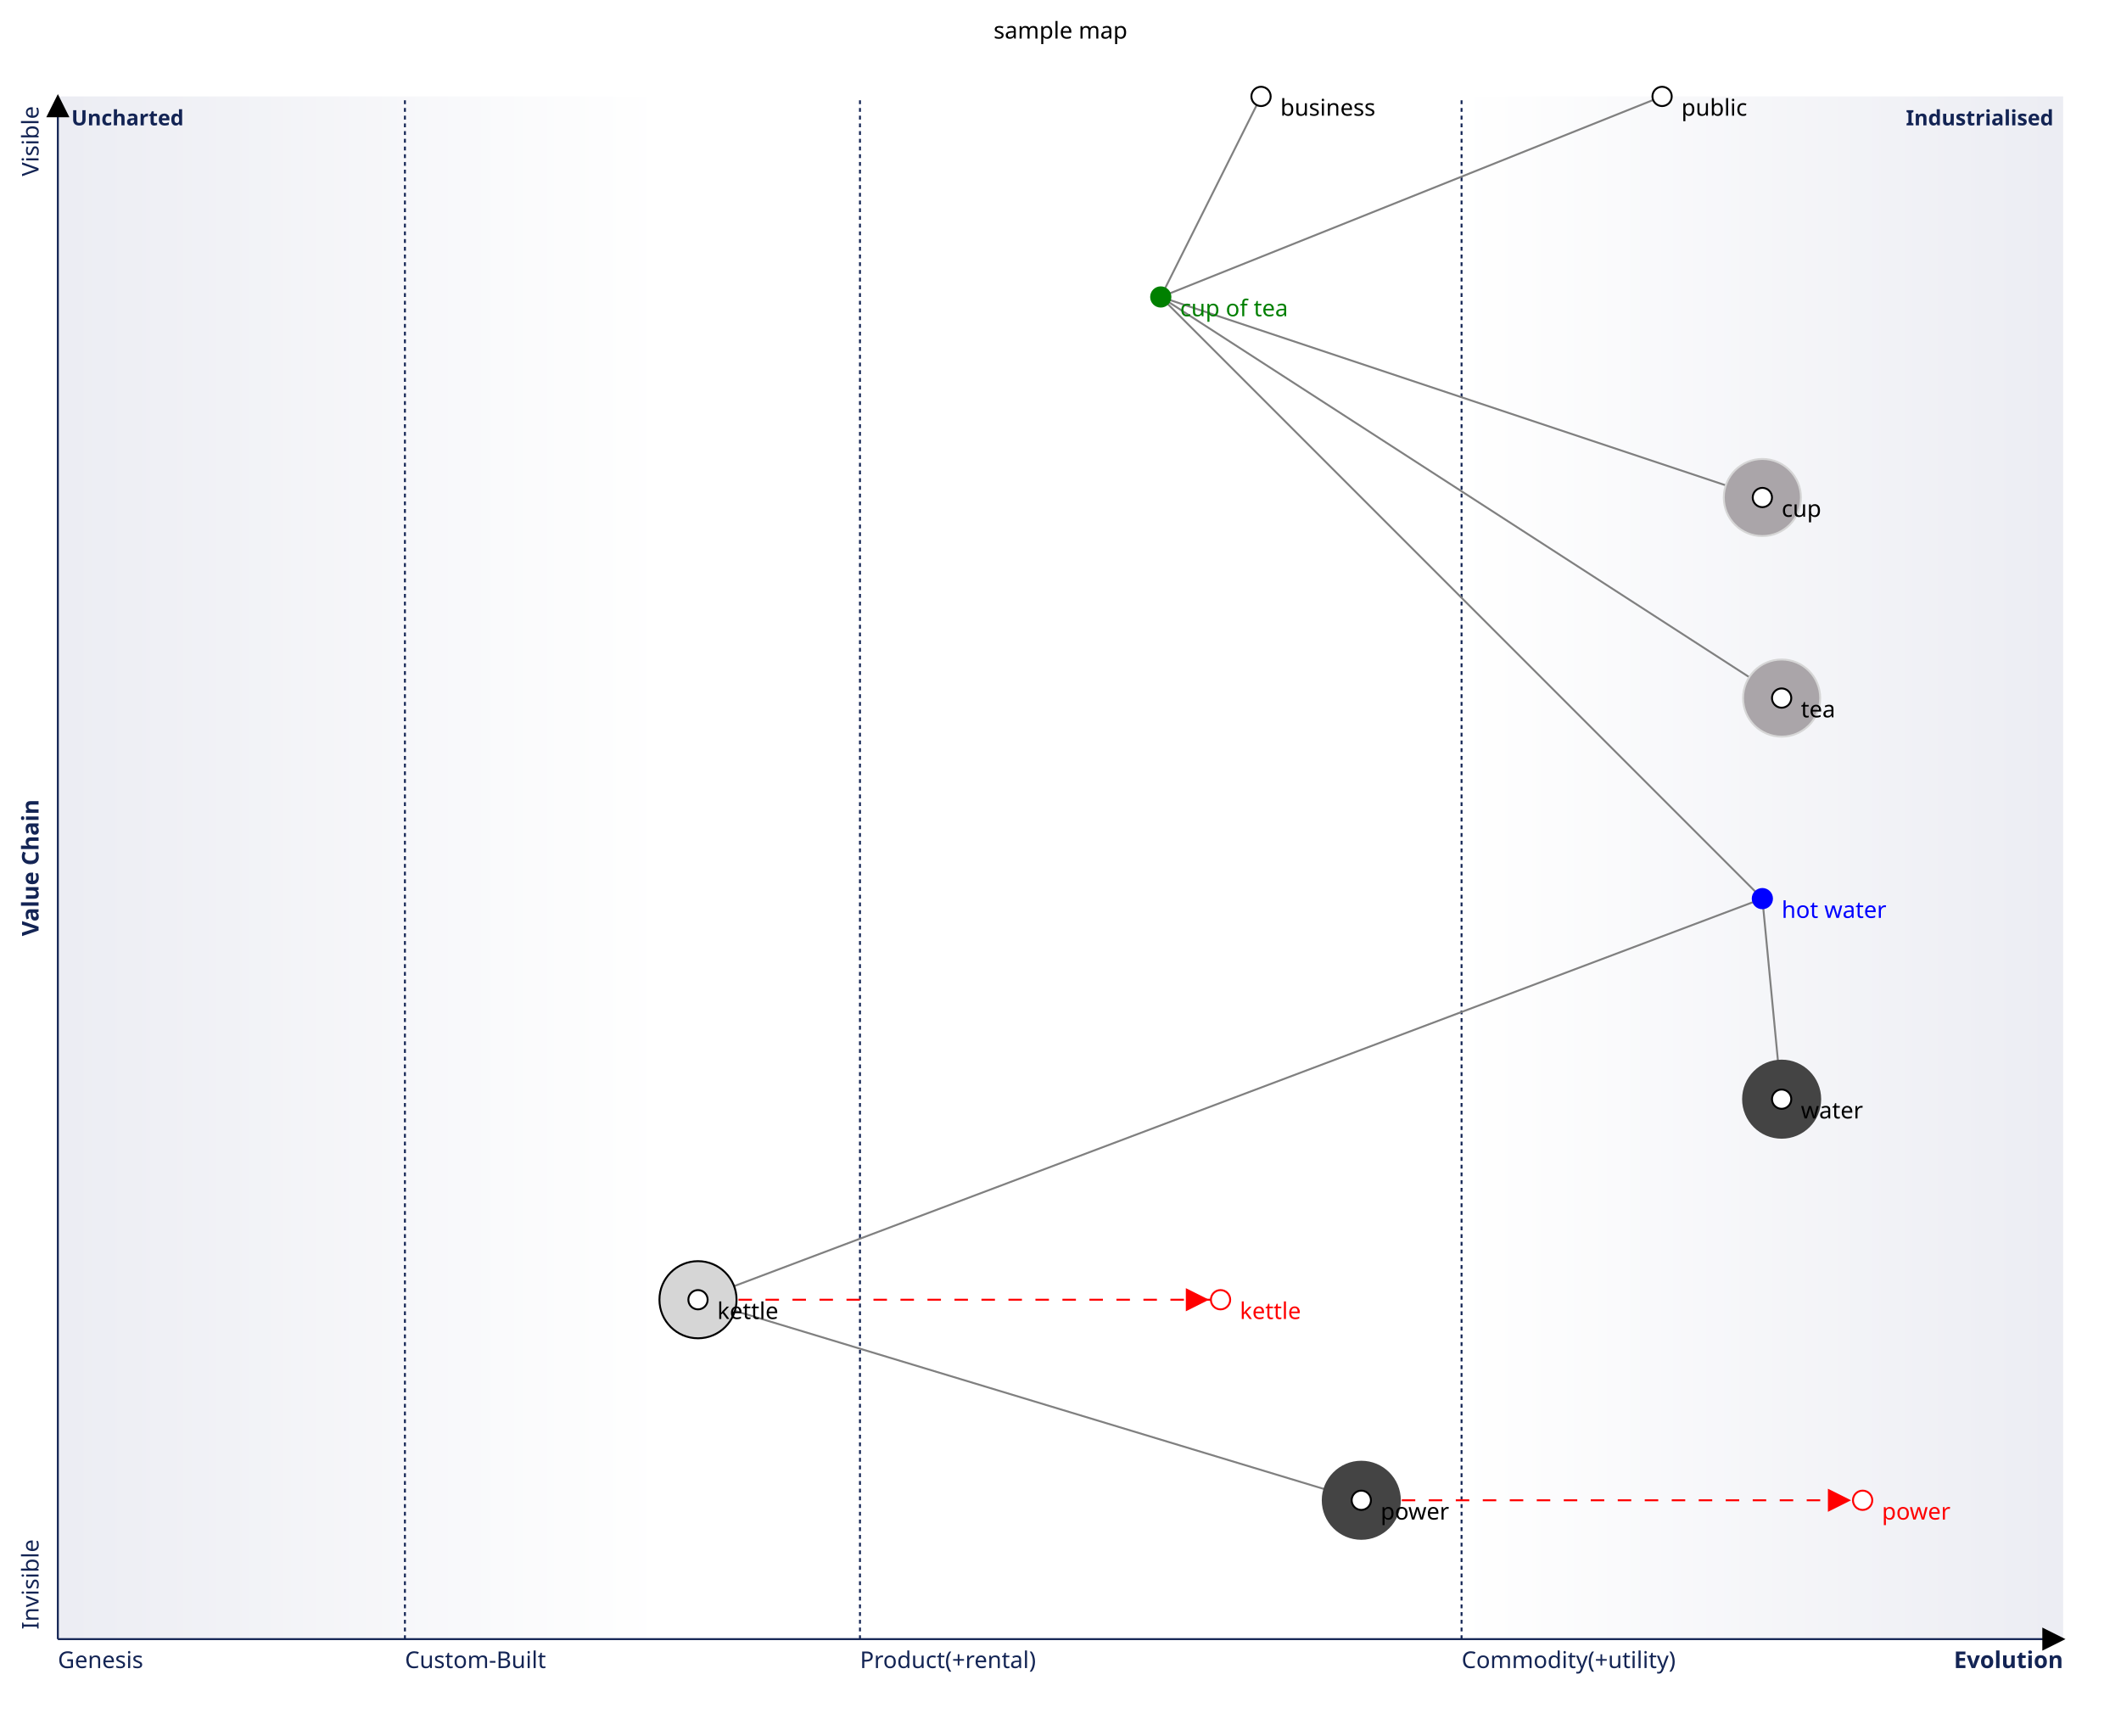
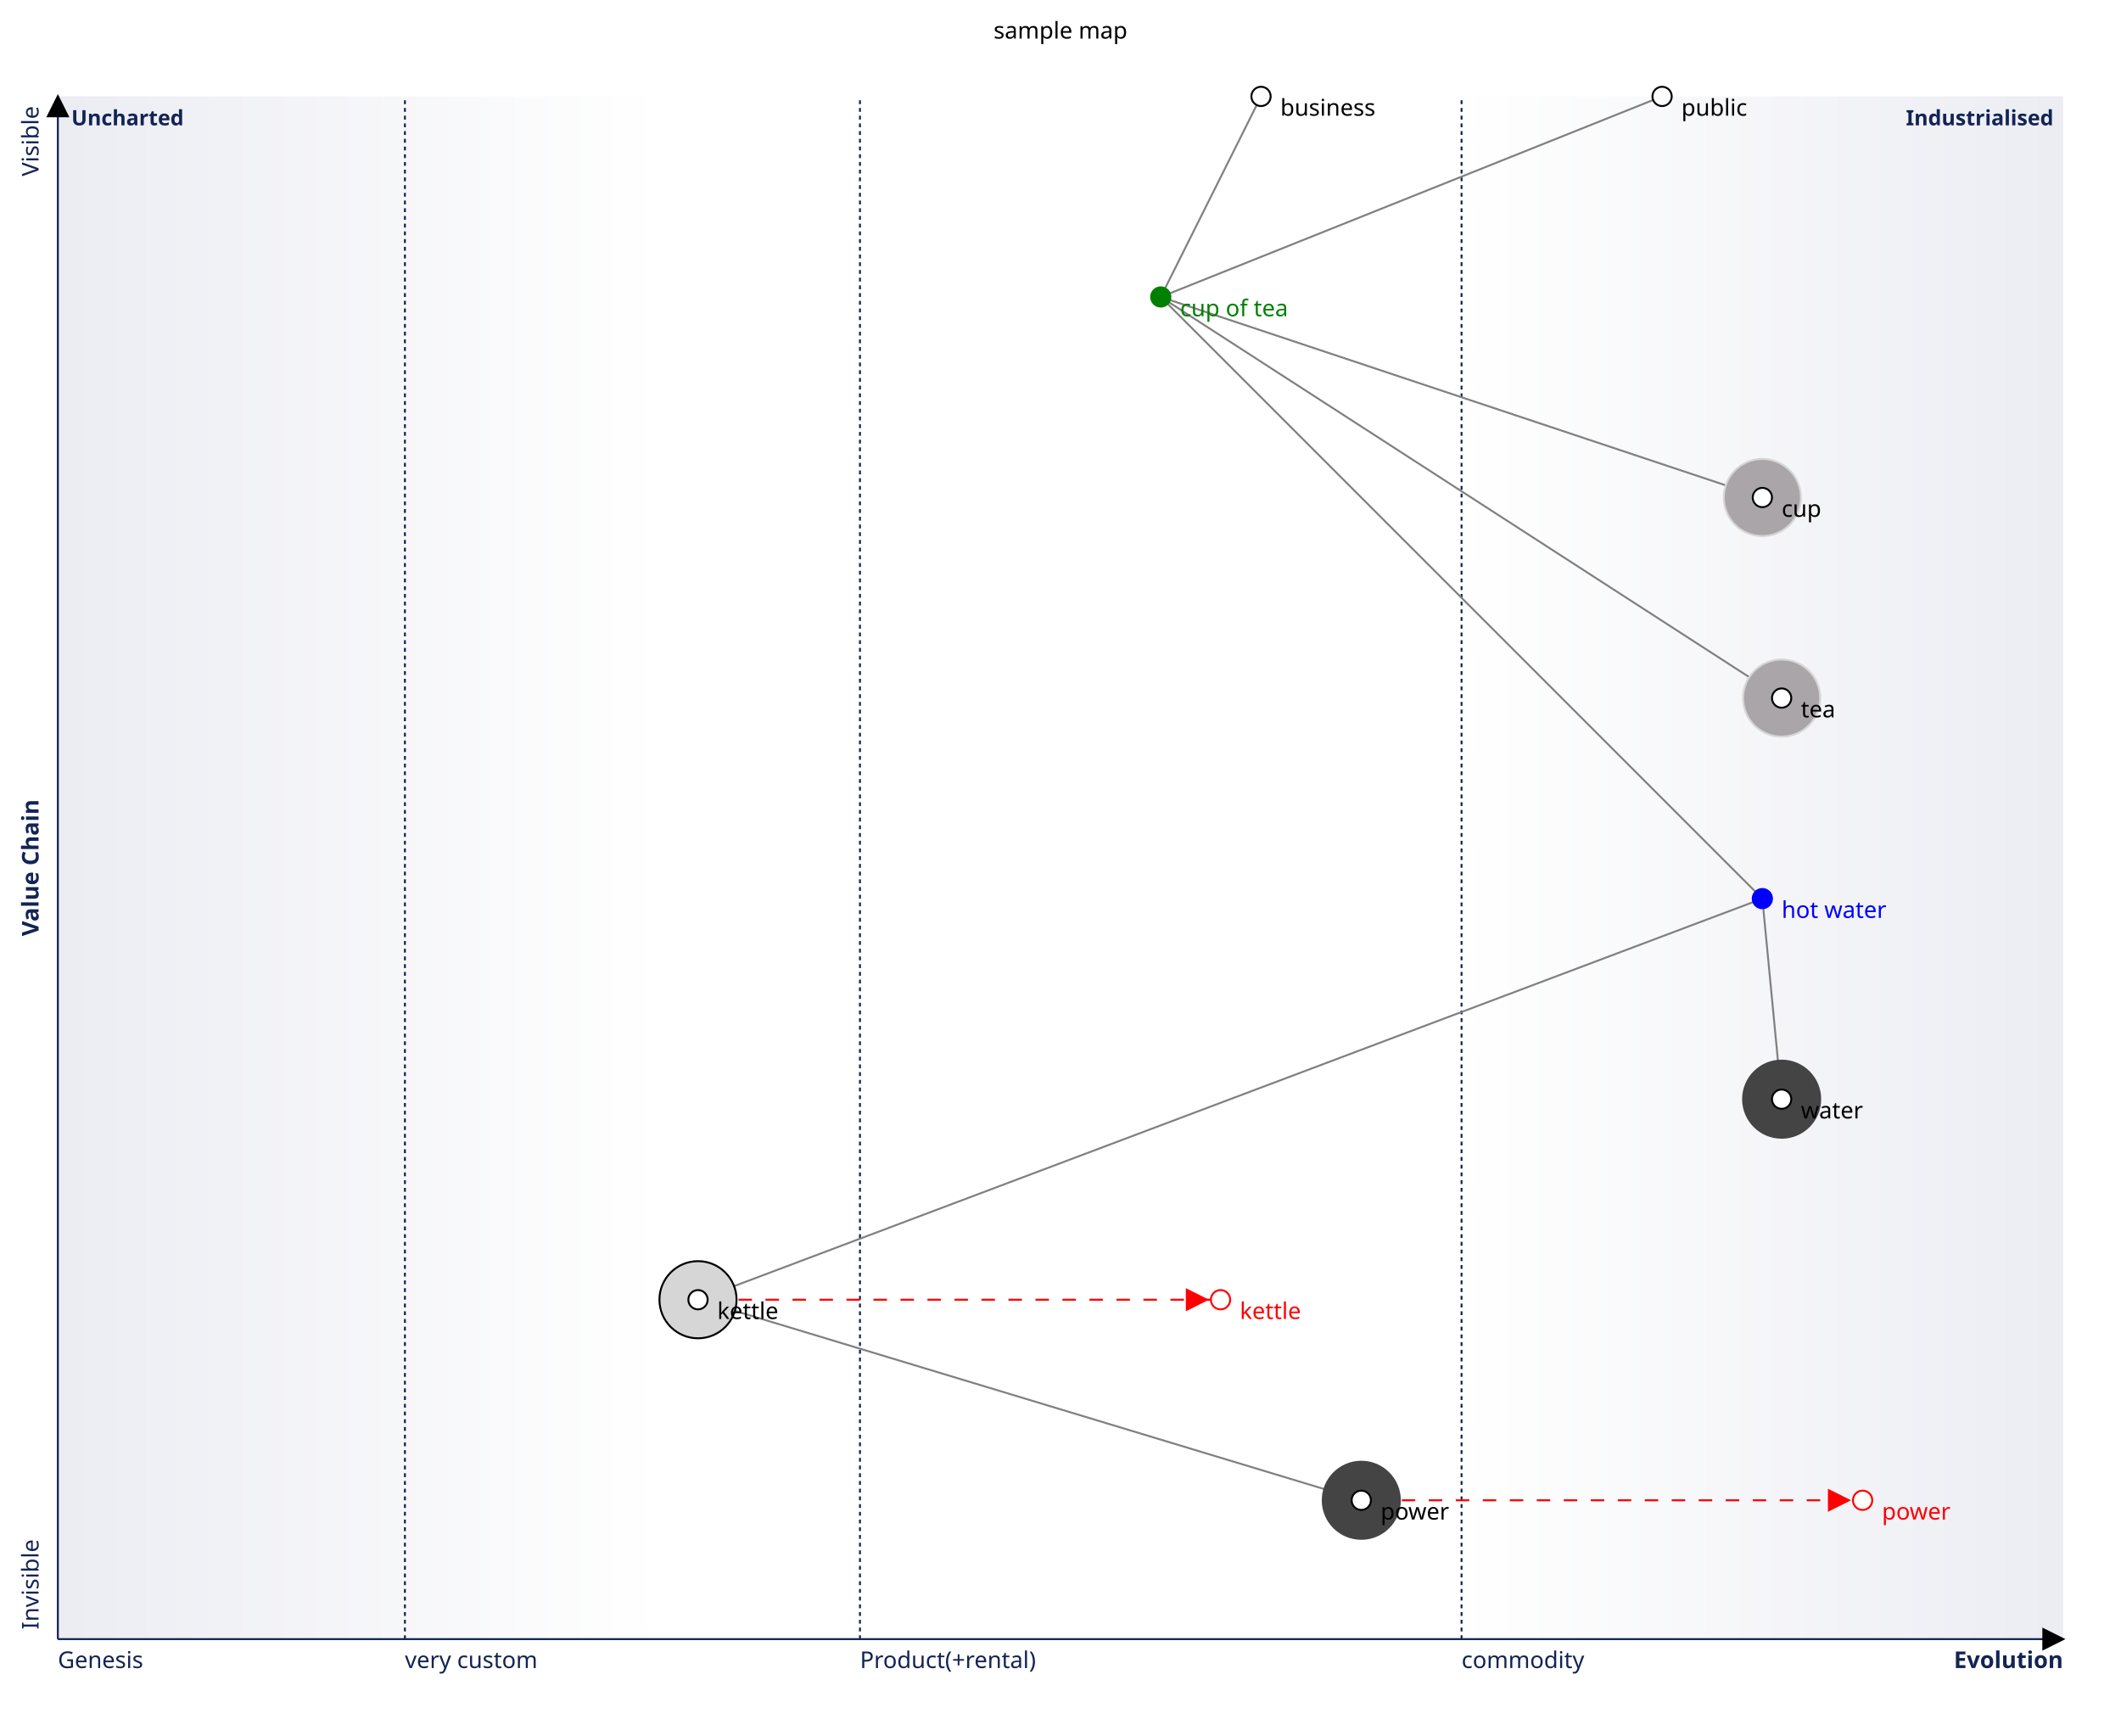
<svg xmlns="http://www.w3.org/2000/svg" width="100%" height="100%" viewBox="0 0 1100 900" preserveAspectRatio="xMidYMid meet">
  <style>
.evolutionEdge {
	stroke-dasharray: 7;
	stroke-dashoffset: 7;
	animation: dash 3s linear forwards infinite;
}

@keyframes dash {
	from {
		stroke-dashoffset: 100;
	}
	to {
		stroke-dashoffset: 0;
	}
}</style>
  <rect x="0" y="0" width="1100" height="900" fill="rgb(236,237,243)" fill-opacity="0.0" />
  <defs>
    <linearGradient id="wardleyGradient" x1="0%" y1="0%" x2="100%" y2="0%">
      <stop offset="0%" stop-color="rgb(236,237,243)" />
      <stop offset="30%" stop-color="rgb(255,255,255)" />
      <stop offset="70%" stop-color="rgb(255,255,255)" />
      <stop offset="100%" stop-color="rgb(236,237,243)" />
    </linearGradient>
    <marker id="arrow" refX="15" refY="0" markerWidth="12" markerHeight="12" viewBox="0 -5 10 10">
      <path d="M0,-5L10,0L0,5" fill="rgb(255,0,0)" />
    </marker>
    <marker id="graphArrow" refX="9" refY="0" markerWidth="12" markerHeight="12" viewBox="0 -5 10 10">
      <path d="M0,-5L10,0L0,5" fill="rgb(0,0,0)" />
    </marker>
  </defs>
  <rect x="30" y="50" width="1040" height="800" style="fill:url(#wardleyGradient)" />
  <g transform=" translate(30,850) rotate(270)">
    <line x1="0" y1="0" x2="800" y2="0" stroke-width="1" marker-end="url(#graphArrow)" stroke="rgb(19,36,84)" stroke-opacity="1.0" />
    <line x1="0" y1="180" x2="800" y2="180" stroke-width="1" stroke-dasharray="2 2" stroke="rgb(19,36,84)" stroke-opacity="1.0" />
    <line x1="0" y1="416" x2="800" y2="416" stroke-width="1" stroke-dasharray="2 2" stroke="rgb(19,36,84)" stroke-opacity="1.0" />
    <line x1="0" y1="728" x2="800" y2="728" stroke-width="1" stroke-dasharray="2 2" stroke="rgb(19,36,84)" stroke-opacity="1.0" />
    <text x="5" y="-10" fill="rgb(19,36,84)" fill-opacity="1.0" font-family="Century Gothic,CenturyGothic,AppleGothic,sans-serif" text-anchor="start">Invisible</text>
    <text x="795" y="-10" fill="rgb(19,36,84)" fill-opacity="1.0" font-family="Century Gothic,CenturyGothic,AppleGothic,sans-serif" text-anchor="end">Visible</text>
    <text x="400" y="-10" fill="rgb(19,36,84)" fill-opacity="1.0" font-weight="bold" font-family="Century Gothic,CenturyGothic,AppleGothic,sans-serif" text-anchor="middle">Value Chain</text>
  </g>
  <line x1="30" y1="850" x2="1070" y2="850" marker-end="url(#graphArrow)" stroke="rgb(19,36,84)" stroke-opacity="1.0" />
  <text x="37" y="65" fill="rgb(19,36,84)" fill-opacity="1.0" font-weight="bold" font-family="Century Gothic,CenturyGothic,AppleGothic,sans-serif" font-size="11px" text-anchor="start">Uncharted</text>
  <text x="1065" y="65" fill="rgb(19,36,84)" fill-opacity="1.0" font-weight="bold" font-family="Century Gothic,CenturyGothic,AppleGothic,sans-serif" font-size="11px" text-anchor="end">Industrialised</text>
  <text x="30" y="865" fill="rgb(19,36,84)" fill-opacity="1.0" font-family="Century Gothic,CenturyGothic,AppleGothic,sans-serif">Genesis</text>
-   <text x="210" y="865" fill="rgb(19,36,84)" fill-opacity="1.0" font-family="Century Gothic,CenturyGothic,AppleGothic,sans-serif">Custom-Built</text>
+   <text x="210" y="865" fill="rgb(19,36,84)" fill-opacity="1.0" font-family="Century Gothic,CenturyGothic,AppleGothic,sans-serif">very custom</text>
  <text x="446" y="865" fill="rgb(19,36,84)" fill-opacity="1.0" font-family="Century Gothic,CenturyGothic,AppleGothic,sans-serif">Product
(+rental)</text>
-   <text x="758" y="865" fill="rgb(19,36,84)" fill-opacity="1.0" font-family="Century Gothic,CenturyGothic,AppleGothic,sans-serif">Commodity
- (+utility)</text>
+   <text x="758" y="865" fill="rgb(19,36,84)" fill-opacity="1.0" font-family="Century Gothic,CenturyGothic,AppleGothic,sans-serif">commodity</text>
  <text x="1070" y="865" fill="rgb(19,36,84)" fill-opacity="1.0" font-weight="bold" font-family="Century Gothic,CenturyGothic,AppleGothic,sans-serif" text-anchor="end">Evolution</text>
  <text x="550" y="20" font-family="Century Gothic,CenturyGothic,AppleGothic,sans-serif" text-anchor="middle">sample map</text>
  <g id="layer_0">
+     <g id="edge_8_12">
+       <line x1="706" y1="778" x2="966" y2="778" stroke-width="1" stroke-dasharray="5 5" marker-end="url(#arrow)" class="evolutionEdge" stroke="rgb(255,0,0)" stroke-opacity="1.0" />
+     </g>
    <g id="edge_0_1">
      <line x1="654" y1="50" x2="602" y2="154" stroke-width="1" stroke="rgb(128,128,128)" stroke-opacity="1.0" />
    </g>
-     <g id="edge_8_10">
-       <line x1="706" y1="778" x2="966" y2="778" stroke-width="1" stroke-dasharray="5 5" marker-end="url(#arrow)" class="evolutionEdge" stroke="rgb(255,0,0)" stroke-opacity="1.0" />
+     <g id="edge_2_1">
+       <line x1="862" y1="50" x2="602" y2="154" stroke-width="1" stroke="rgb(128,128,128)" stroke-opacity="1.0" />
+     </g>
+     <g id="edge_5_6">
+       <line x1="914" y1="466" x2="924" y2="570" stroke-width="1" stroke="rgb(128,128,128)" stroke-opacity="1.0" />
+     </g>
+     <g id="edge_5_7">
+       <line x1="914" y1="466" x2="362" y2="674" stroke-width="1" stroke="rgb(128,128,128)" stroke-opacity="1.0" />
+     </g>
+     <g id="edge_7_11">
+       <line x1="362" y1="674" x2="633" y2="674" stroke-width="1" stroke-dasharray="5 5" marker-end="url(#arrow)" class="evolutionEdge" stroke="rgb(255,0,0)" stroke-opacity="1.0" />
+     </g>
+     <g id="edge_7_8">
+       <line x1="362" y1="674" x2="706" y2="778" stroke-width="1" stroke="rgb(128,128,128)" stroke-opacity="1.0" />
    </g>
    <g id="edge_1_3">
      <line x1="602" y1="154" x2="914" y2="258" stroke-width="1" stroke="rgb(128,128,128)" stroke-opacity="1.0" />
    </g>
    <g id="edge_1_4">
      <line x1="602" y1="154" x2="924" y2="362" stroke-width="1" stroke="rgb(128,128,128)" stroke-opacity="1.0" />
    </g>
    <g id="edge_1_5">
      <line x1="602" y1="154" x2="914" y2="466" stroke-width="1" stroke="rgb(128,128,128)" stroke-opacity="1.0" />
    </g>
-     <g id="edge_5_6">
-       <line x1="914" y1="466" x2="924" y2="570" stroke-width="1" stroke="rgb(128,128,128)" stroke-opacity="1.0" />
-     </g>
-     <g id="edge_5_7">
-       <line x1="914" y1="466" x2="362" y2="674" stroke-width="1" stroke="rgb(128,128,128)" stroke-opacity="1.0" />
-     </g>
-     <g id="edge_2_1">
-       <line x1="862" y1="50" x2="602" y2="154" stroke-width="1" stroke="rgb(128,128,128)" stroke-opacity="1.0" />
-     </g>
-     <g id="edge_7_17">
-       <line x1="362" y1="674" x2="633" y2="674" stroke-width="1" stroke-dasharray="5 5" marker-end="url(#arrow)" class="evolutionEdge" stroke="rgb(255,0,0)" stroke-opacity="1.0" />
-     </g>
-     <g id="edge_7_8">
-       <line x1="362" y1="674" x2="706" y2="778" stroke-width="1" stroke="rgb(128,128,128)" stroke-opacity="1.0" />
-     </g>
  </g>
  <g id="layer_10">
-     <g id="element_17">
+     <g id="element_7">
+       <g transform=" translate(362,674)">
+         <circle cx="0" cy="0" r="20" fill="rgb(214,214,214)" fill-opacity="1.0" stroke="rgb(0,0,0)" stroke-opacity="1.0" stroke-width="1" />
+         <circle cx="0" cy="0" r="5" fill="rgb(255,255,255)" fill-opacity="1.0" stroke="rgb(0,0,0)" stroke-opacity="1.0" stroke-width="1" />
+         <text x="10" y="10" fill="rgb(0,0,0)" fill-opacity="1.0" font-family="Century Gothic,CenturyGothic,AppleGothic,sans-serif">kettle</text>
+       </g>
+     </g>
+     <g id="element_11">
      <g transform=" translate(633,674)">
        <circle cx="0" cy="0" r="5" fill="rgb(255,255,255)" fill-opacity="1.0" stroke="rgb(255,0,0)" stroke-opacity="1.0" stroke-width="1" />
        <text x="10" y="10" fill="rgb(255,0,0)" fill-opacity="1.0" font-family="Century Gothic,CenturyGothic,AppleGothic,sans-serif">kettle</text>
      </g>
    </g>
-     <g id="element_10">
+     <g id="element_12">
      <g transform=" translate(966,778)">
        <circle cx="0" cy="0" r="5" fill="rgb(255,255,255)" fill-opacity="1.0" stroke="rgb(255,0,0)" stroke-opacity="1.0" stroke-width="1" />
        <text x="10" y="10" fill="rgb(255,0,0)" fill-opacity="1.0" font-family="Century Gothic,CenturyGothic,AppleGothic,sans-serif">power</text>
+       </g>
+     </g>
+     <g id="element_1">
+       <g transform=" translate(602,154)">
+         <circle cx="0" cy="0" r="5" fill="rgb(0,128,0)" fill-opacity="1.0" stroke="rgb(0,128,0)" stroke-opacity="1.0" stroke-width="1" />
+         <text x="10" y="10" fill="rgb(0,128,0)" fill-opacity="1.0" font-family="Century Gothic,CenturyGothic,AppleGothic,sans-serif">cup of tea</text>
+       </g>
+     </g>
+     <g id="element_5">
+       <g transform=" translate(914,466)">
+         <circle cx="0" cy="0" r="5" fill="rgb(0,0,255)" fill-opacity="1.0" stroke="rgb(0,0,255)" stroke-opacity="1.0" stroke-width="1" />
+         <text x="10" y="10" fill="rgb(0,0,255)" fill-opacity="1.0" font-family="Century Gothic,CenturyGothic,AppleGothic,sans-serif">hot water</text>
+       </g>
+     </g>
+     <g id="element_3">
+       <g transform=" translate(914,258)">
+         <circle cx="0" cy="0" r="20" fill="rgb(170,165,169)" fill-opacity="1.0" stroke="rgb(214,214,214)" stroke-opacity="1.0" stroke-width="1" />
+         <circle cx="0" cy="0" r="5" fill="rgb(255,255,255)" fill-opacity="1.0" stroke="rgb(0,0,0)" stroke-opacity="1.0" stroke-width="1" />
+         <text x="10" y="10" fill="rgb(0,0,0)" fill-opacity="1.0" font-family="Century Gothic,CenturyGothic,AppleGothic,sans-serif">cup</text>
+       </g>
+     </g>
+     <g id="element_8">
+       <g transform=" translate(706,778)">
+         <circle cx="0" cy="0" r="20" fill="rgb(68,68,68)" fill-opacity="1.0" stroke="rgb(68,68,68)" stroke-opacity="1.0" stroke-width="1" />
+         <circle cx="0" cy="0" r="5" fill="rgb(255,255,255)" fill-opacity="1.0" stroke="rgb(0,0,0)" stroke-opacity="1.0" stroke-width="1" />
+         <text x="10" y="10" fill="rgb(0,0,0)" fill-opacity="1.0" font-family="Century Gothic,CenturyGothic,AppleGothic,sans-serif">power</text>
+       </g>
+     </g>
+     <g id="element_0">
+       <g transform=" translate(654,50)">
+         <circle cx="0" cy="0" r="5" fill="rgb(255,255,255)" fill-opacity="1.0" stroke="rgb(0,0,0)" stroke-opacity="1.0" stroke-width="1" />
+         <text x="10" y="10" fill="rgb(0,0,0)" fill-opacity="1.0" font-family="Century Gothic,CenturyGothic,AppleGothic,sans-serif">business</text>
      </g>
    </g>
    <g id="element_2">
      <g transform=" translate(862,50)">
        <circle cx="0" cy="0" r="5" fill="rgb(255,255,255)" fill-opacity="1.0" stroke="rgb(0,0,0)" stroke-opacity="1.0" stroke-width="1" />
        <text x="10" y="10" fill="rgb(0,0,0)" fill-opacity="1.0" font-family="Century Gothic,CenturyGothic,AppleGothic,sans-serif">public</text>
      </g>
    </g>
    <g id="element_4">
      <g transform=" translate(924,362)">
        <circle cx="0" cy="0" r="20" fill="rgb(170,165,169)" fill-opacity="1.0" stroke="rgb(214,214,214)" stroke-opacity="1.0" stroke-width="1" />
        <circle cx="0" cy="0" r="5" fill="rgb(255,255,255)" fill-opacity="1.0" stroke="rgb(0,0,0)" stroke-opacity="1.0" stroke-width="1" />
        <text x="10" y="10" fill="rgb(0,0,0)" fill-opacity="1.0" font-family="Century Gothic,CenturyGothic,AppleGothic,sans-serif">tea</text>
      </g>
    </g>
    <g id="element_6">
      <g transform=" translate(924,570)">
        <circle cx="0" cy="0" r="20" fill="rgb(68,68,68)" fill-opacity="1.0" stroke="rgb(68,68,68)" stroke-opacity="1.0" stroke-width="1" />
        <circle cx="0" cy="0" r="5" fill="rgb(255,255,255)" fill-opacity="1.0" stroke="rgb(0,0,0)" stroke-opacity="1.0" stroke-width="1" />
        <text x="10" y="10" fill="rgb(0,0,0)" fill-opacity="1.0" font-family="Century Gothic,CenturyGothic,AppleGothic,sans-serif">water</text>
      </g>
    </g>
-     <g id="element_7">
-       <g transform=" translate(362,674)">
-         <circle cx="0" cy="0" r="20" fill="rgb(214,214,214)" fill-opacity="1.0" stroke="rgb(0,0,0)" stroke-opacity="1.0" stroke-width="1" />
-         <circle cx="0" cy="0" r="5" fill="rgb(255,255,255)" fill-opacity="1.0" stroke="rgb(0,0,0)" stroke-opacity="1.0" stroke-width="1" />
-         <text x="10" y="10" fill="rgb(0,0,0)" fill-opacity="1.0" font-family="Century Gothic,CenturyGothic,AppleGothic,sans-serif">kettle</text>
-       </g>
-     </g>
-     <g id="element_0">
-       <g transform=" translate(654,50)">
-         <circle cx="0" cy="0" r="5" fill="rgb(255,255,255)" fill-opacity="1.0" stroke="rgb(0,0,0)" stroke-opacity="1.0" stroke-width="1" />
-         <text x="10" y="10" fill="rgb(0,0,0)" fill-opacity="1.0" font-family="Century Gothic,CenturyGothic,AppleGothic,sans-serif">business</text>
-       </g>
-     </g>
-     <g id="element_8">
-       <g transform=" translate(706,778)">
-         <circle cx="0" cy="0" r="20" fill="rgb(68,68,68)" fill-opacity="1.0" stroke="rgb(68,68,68)" stroke-opacity="1.0" stroke-width="1" />
-         <circle cx="0" cy="0" r="5" fill="rgb(255,255,255)" fill-opacity="1.0" stroke="rgb(0,0,0)" stroke-opacity="1.0" stroke-width="1" />
-         <text x="10" y="10" fill="rgb(0,0,0)" fill-opacity="1.0" font-family="Century Gothic,CenturyGothic,AppleGothic,sans-serif">power</text>
-       </g>
-     </g>
-     <g id="element_1">
-       <g transform=" translate(602,154)">
-         <circle cx="0" cy="0" r="5" fill="rgb(0,128,0)" fill-opacity="1.0" stroke="rgb(0,128,0)" stroke-opacity="1.0" stroke-width="1" />
-         <text x="10" y="10" fill="rgb(0,128,0)" fill-opacity="1.0" font-family="Century Gothic,CenturyGothic,AppleGothic,sans-serif">cup of tea</text>
-       </g>
-     </g>
-     <g id="element_3">
-       <g transform=" translate(914,258)">
-         <circle cx="0" cy="0" r="20" fill="rgb(170,165,169)" fill-opacity="1.0" stroke="rgb(214,214,214)" stroke-opacity="1.0" stroke-width="1" />
-         <circle cx="0" cy="0" r="5" fill="rgb(255,255,255)" fill-opacity="1.0" stroke="rgb(0,0,0)" stroke-opacity="1.0" stroke-width="1" />
-         <text x="10" y="10" fill="rgb(0,0,0)" fill-opacity="1.0" font-family="Century Gothic,CenturyGothic,AppleGothic,sans-serif">cup</text>
-       </g>
-     </g>
-     <g id="element_5">
-       <g transform=" translate(914,466)">
-         <circle cx="0" cy="0" r="5" fill="rgb(0,0,255)" fill-opacity="1.0" stroke="rgb(0,0,255)" stroke-opacity="1.0" stroke-width="1" />
-         <text x="10" y="10" fill="rgb(0,0,255)" fill-opacity="1.0" font-family="Century Gothic,CenturyGothic,AppleGothic,sans-serif">hot water</text>
-       </g>
-     </g>
  </g>
</svg>
